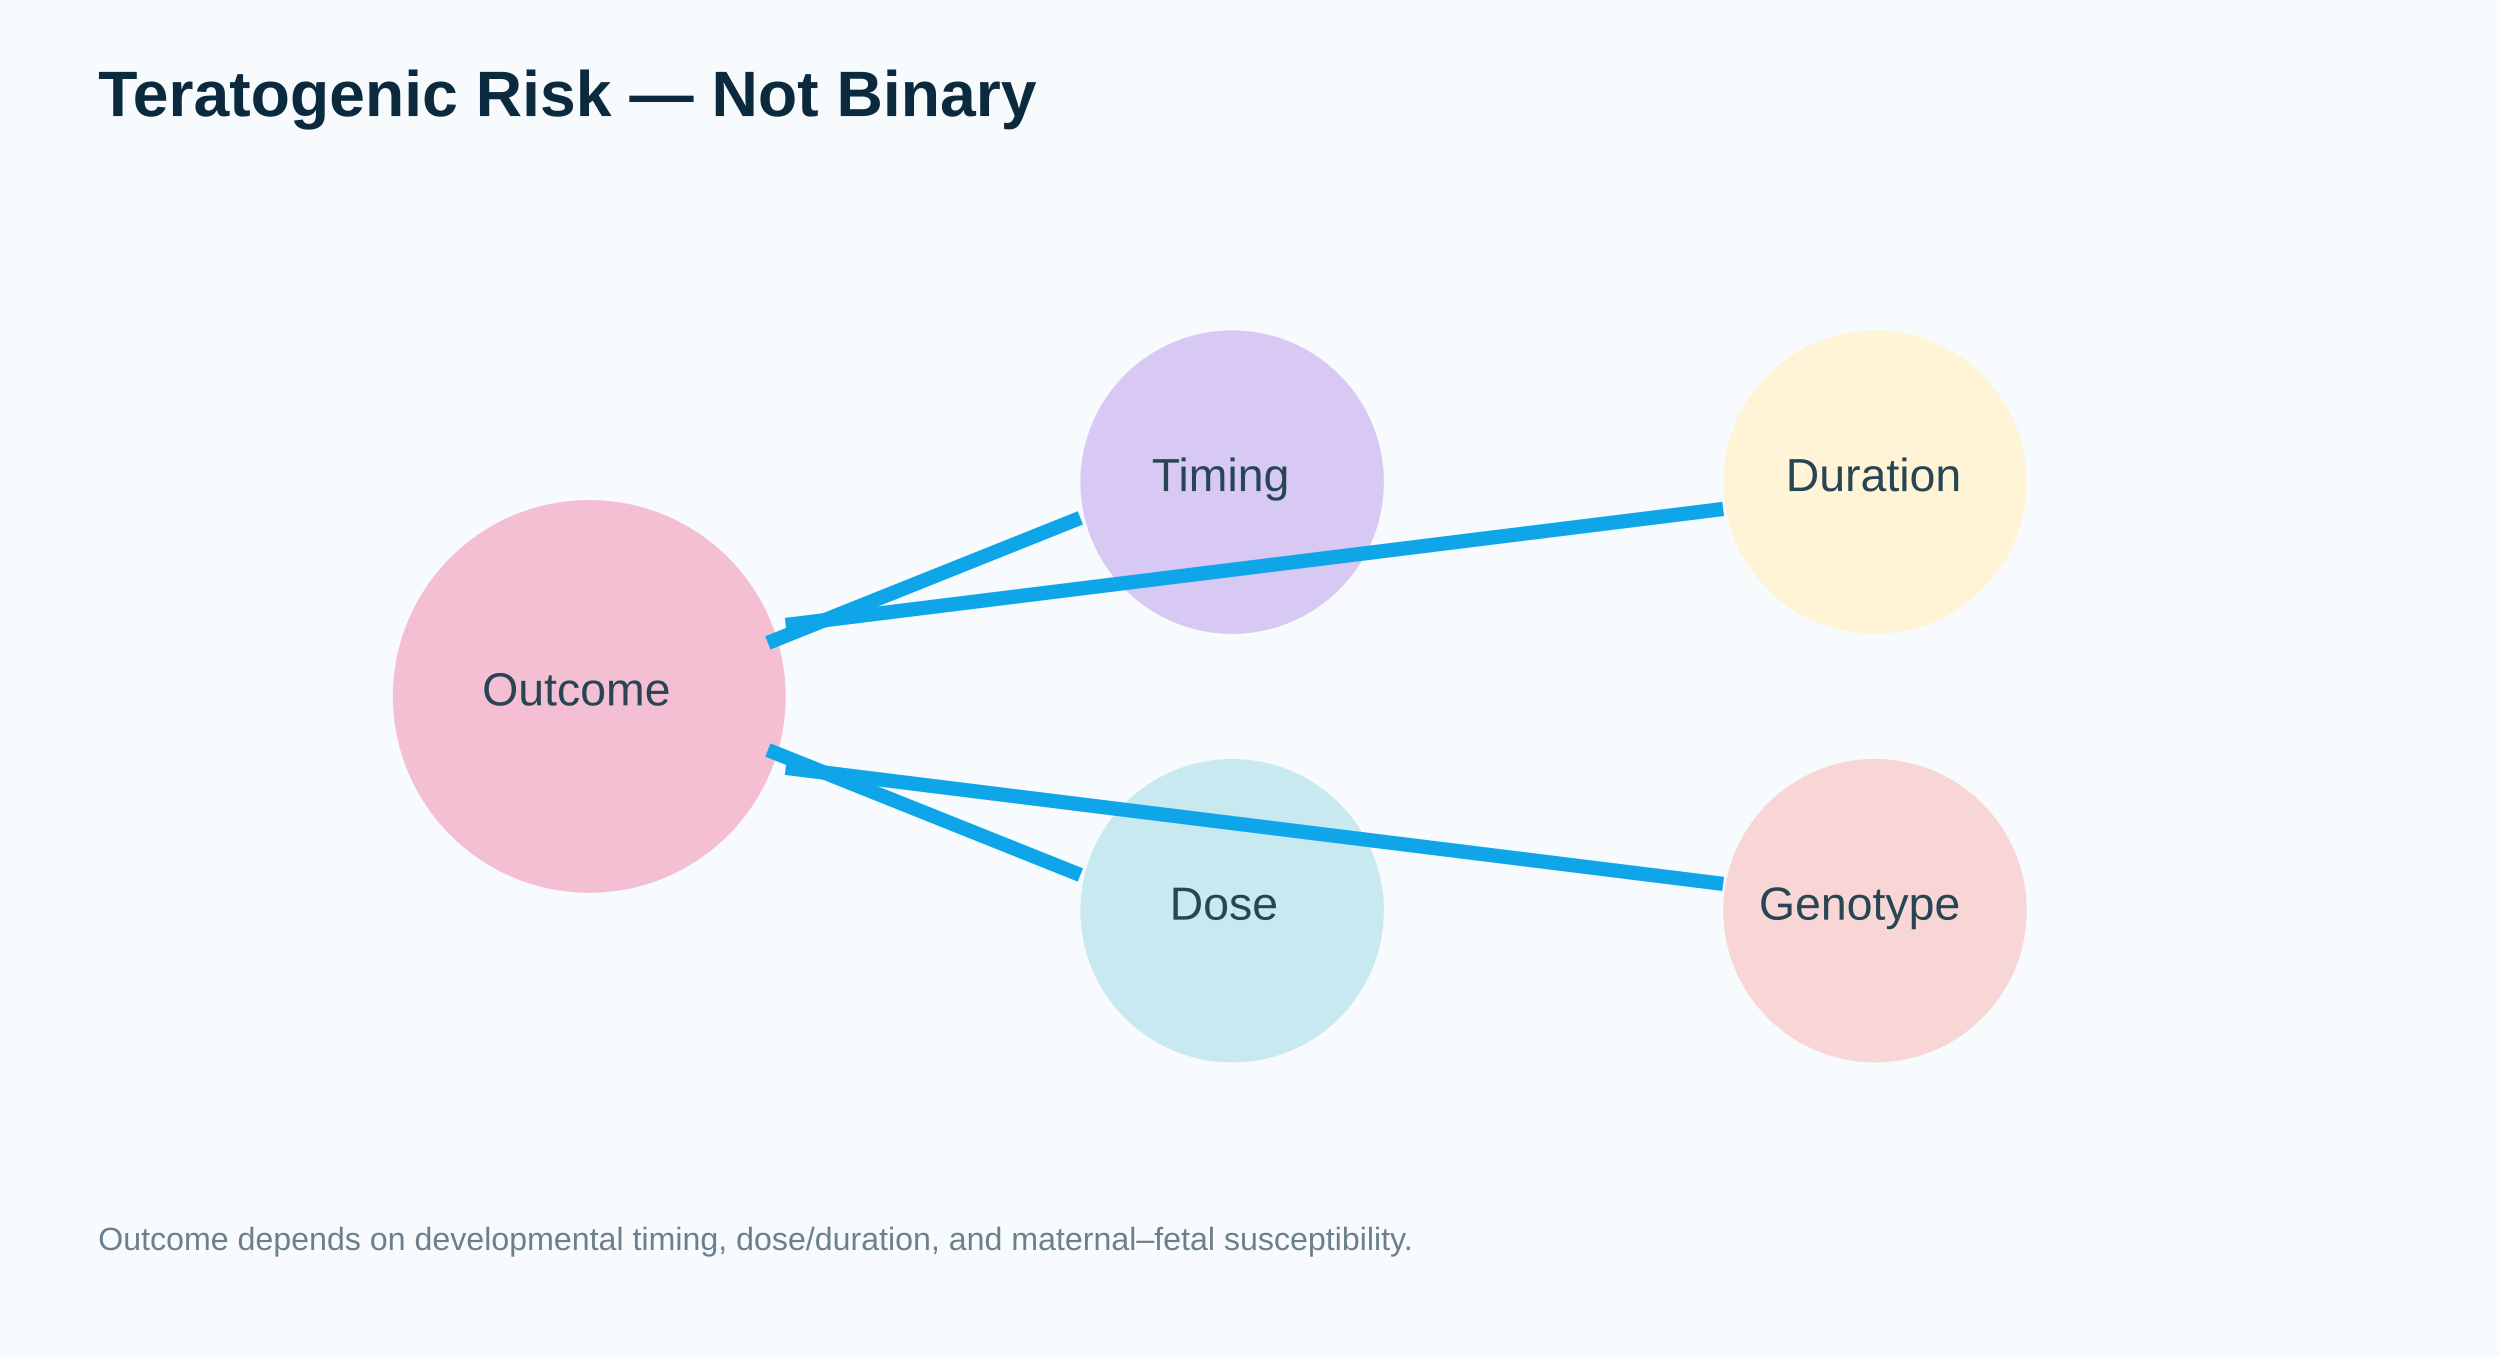
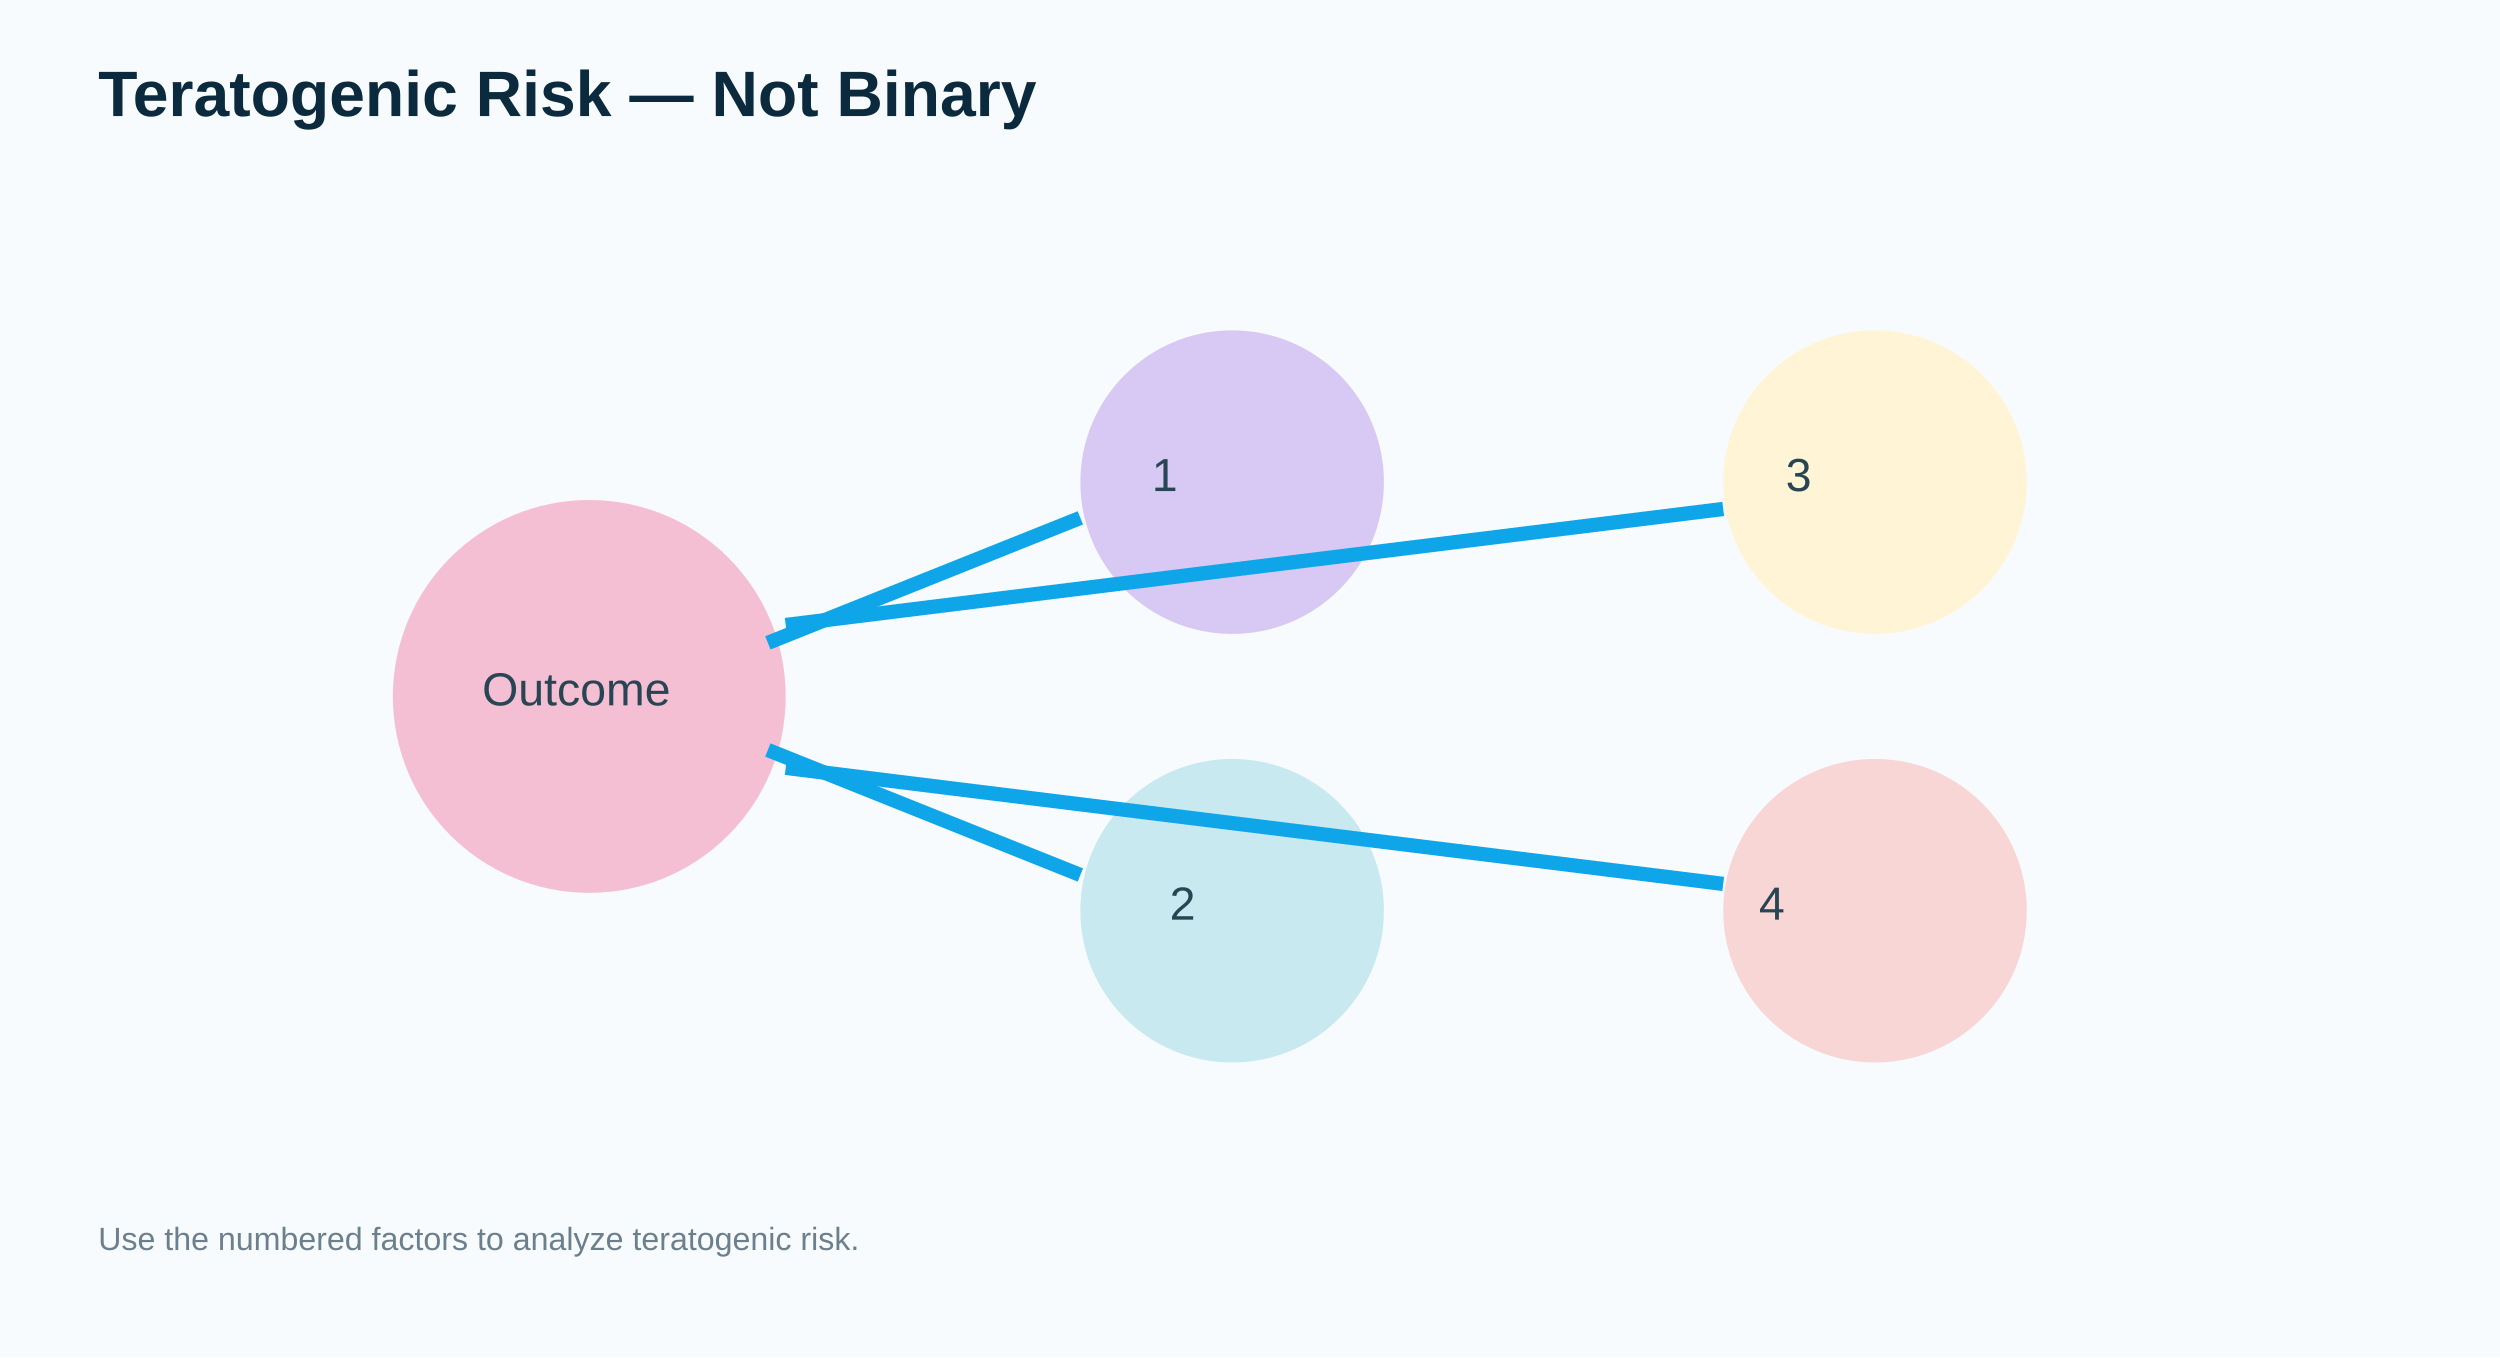
<svg xmlns="http://www.w3.org/2000/svg" viewBox="0 0 1400 760">
  <rect width="1400" height="760" fill="#f8fbfd" />
  <text x="55" y="65" font-family="Arial" font-size="36" font-weight="700" fill="#0b2a3d">Teratogenic Risk — Not Binary</text>
  <g transform="translate(100,140)">
    <circle cx="230" cy="250" r="110" fill="#f4bfd3" />
    <circle cx="590" cy="130" r="85" fill="#d7c9f4" />
    <circle cx="590" cy="370" r="85" fill="#c7e9ef" />
    <circle cx="950" cy="130" r="85" fill="#fff4d6" />
    <circle cx="950" cy="370" r="85" fill="#f8d6d6" />
    <g font-family="Arial" font-size="26" fill="#284554">
      <text x="170" y="255">Outcome</text>
-       <text x="545" y="135">Timing</text>
-       <text x="555" y="375">Dose</text>
-       <text x="900" y="135">Duration</text>
-       <text x="885" y="375">Genotype</text>
+       <text x="545" y="135">1</text>
+       <text x="555" y="375">2</text>
+       <text x="900" y="135">3</text>
+       <text x="885" y="375">4</text>
    </g>
    <g stroke="#0ea5e9" stroke-width="8">
      <line x1="330" y1="220" x2="505" y2="150" />
      <line x1="330" y1="280" x2="505" y2="350" />
      <line x1="340" y1="210" x2="865" y2="145" />
      <line x1="340" y1="290" x2="865" y2="355" />
    </g>
  </g>
-   <text x="55" y="700" font-family="Arial" font-size="18" fill="#6b7f8c">Outcome depends on developmental timing, dose/duration, and maternal–fetal susceptibility.</text>
+   <text x="55" y="700" font-family="Arial" font-size="18" fill="#6b7f8c">Use the numbered factors to analyze teratogenic risk.</text>
</svg>
